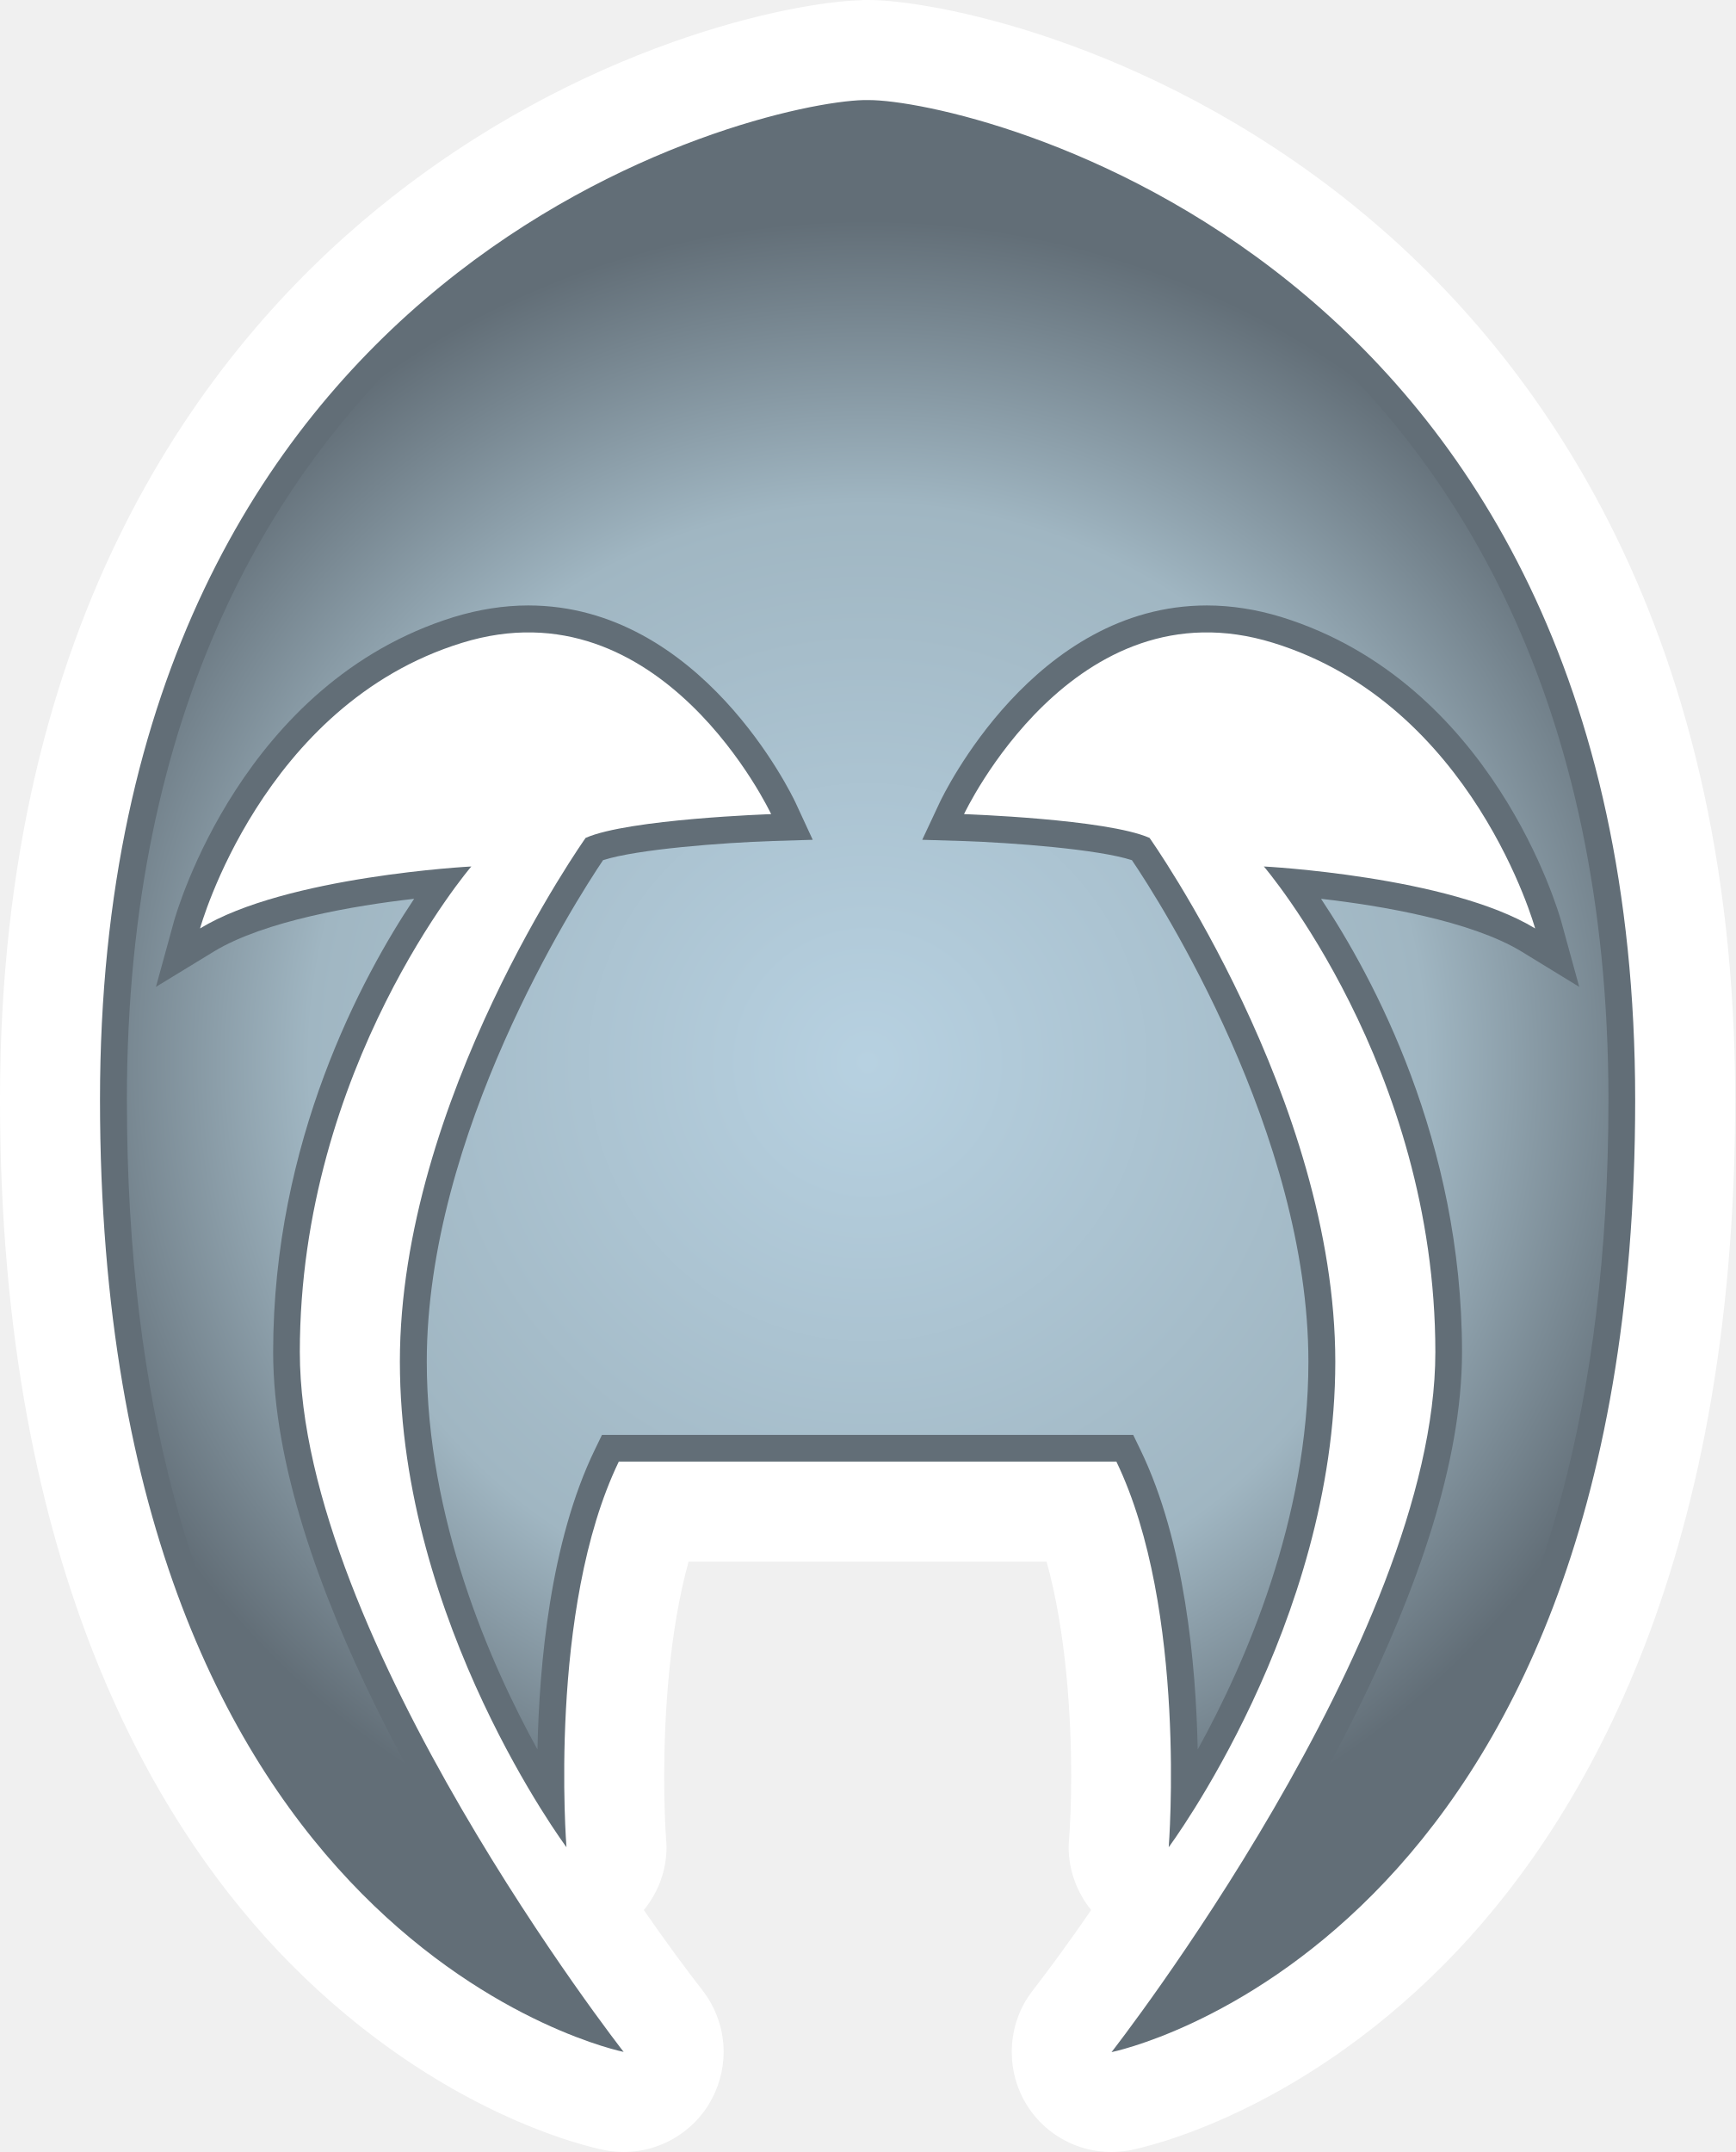
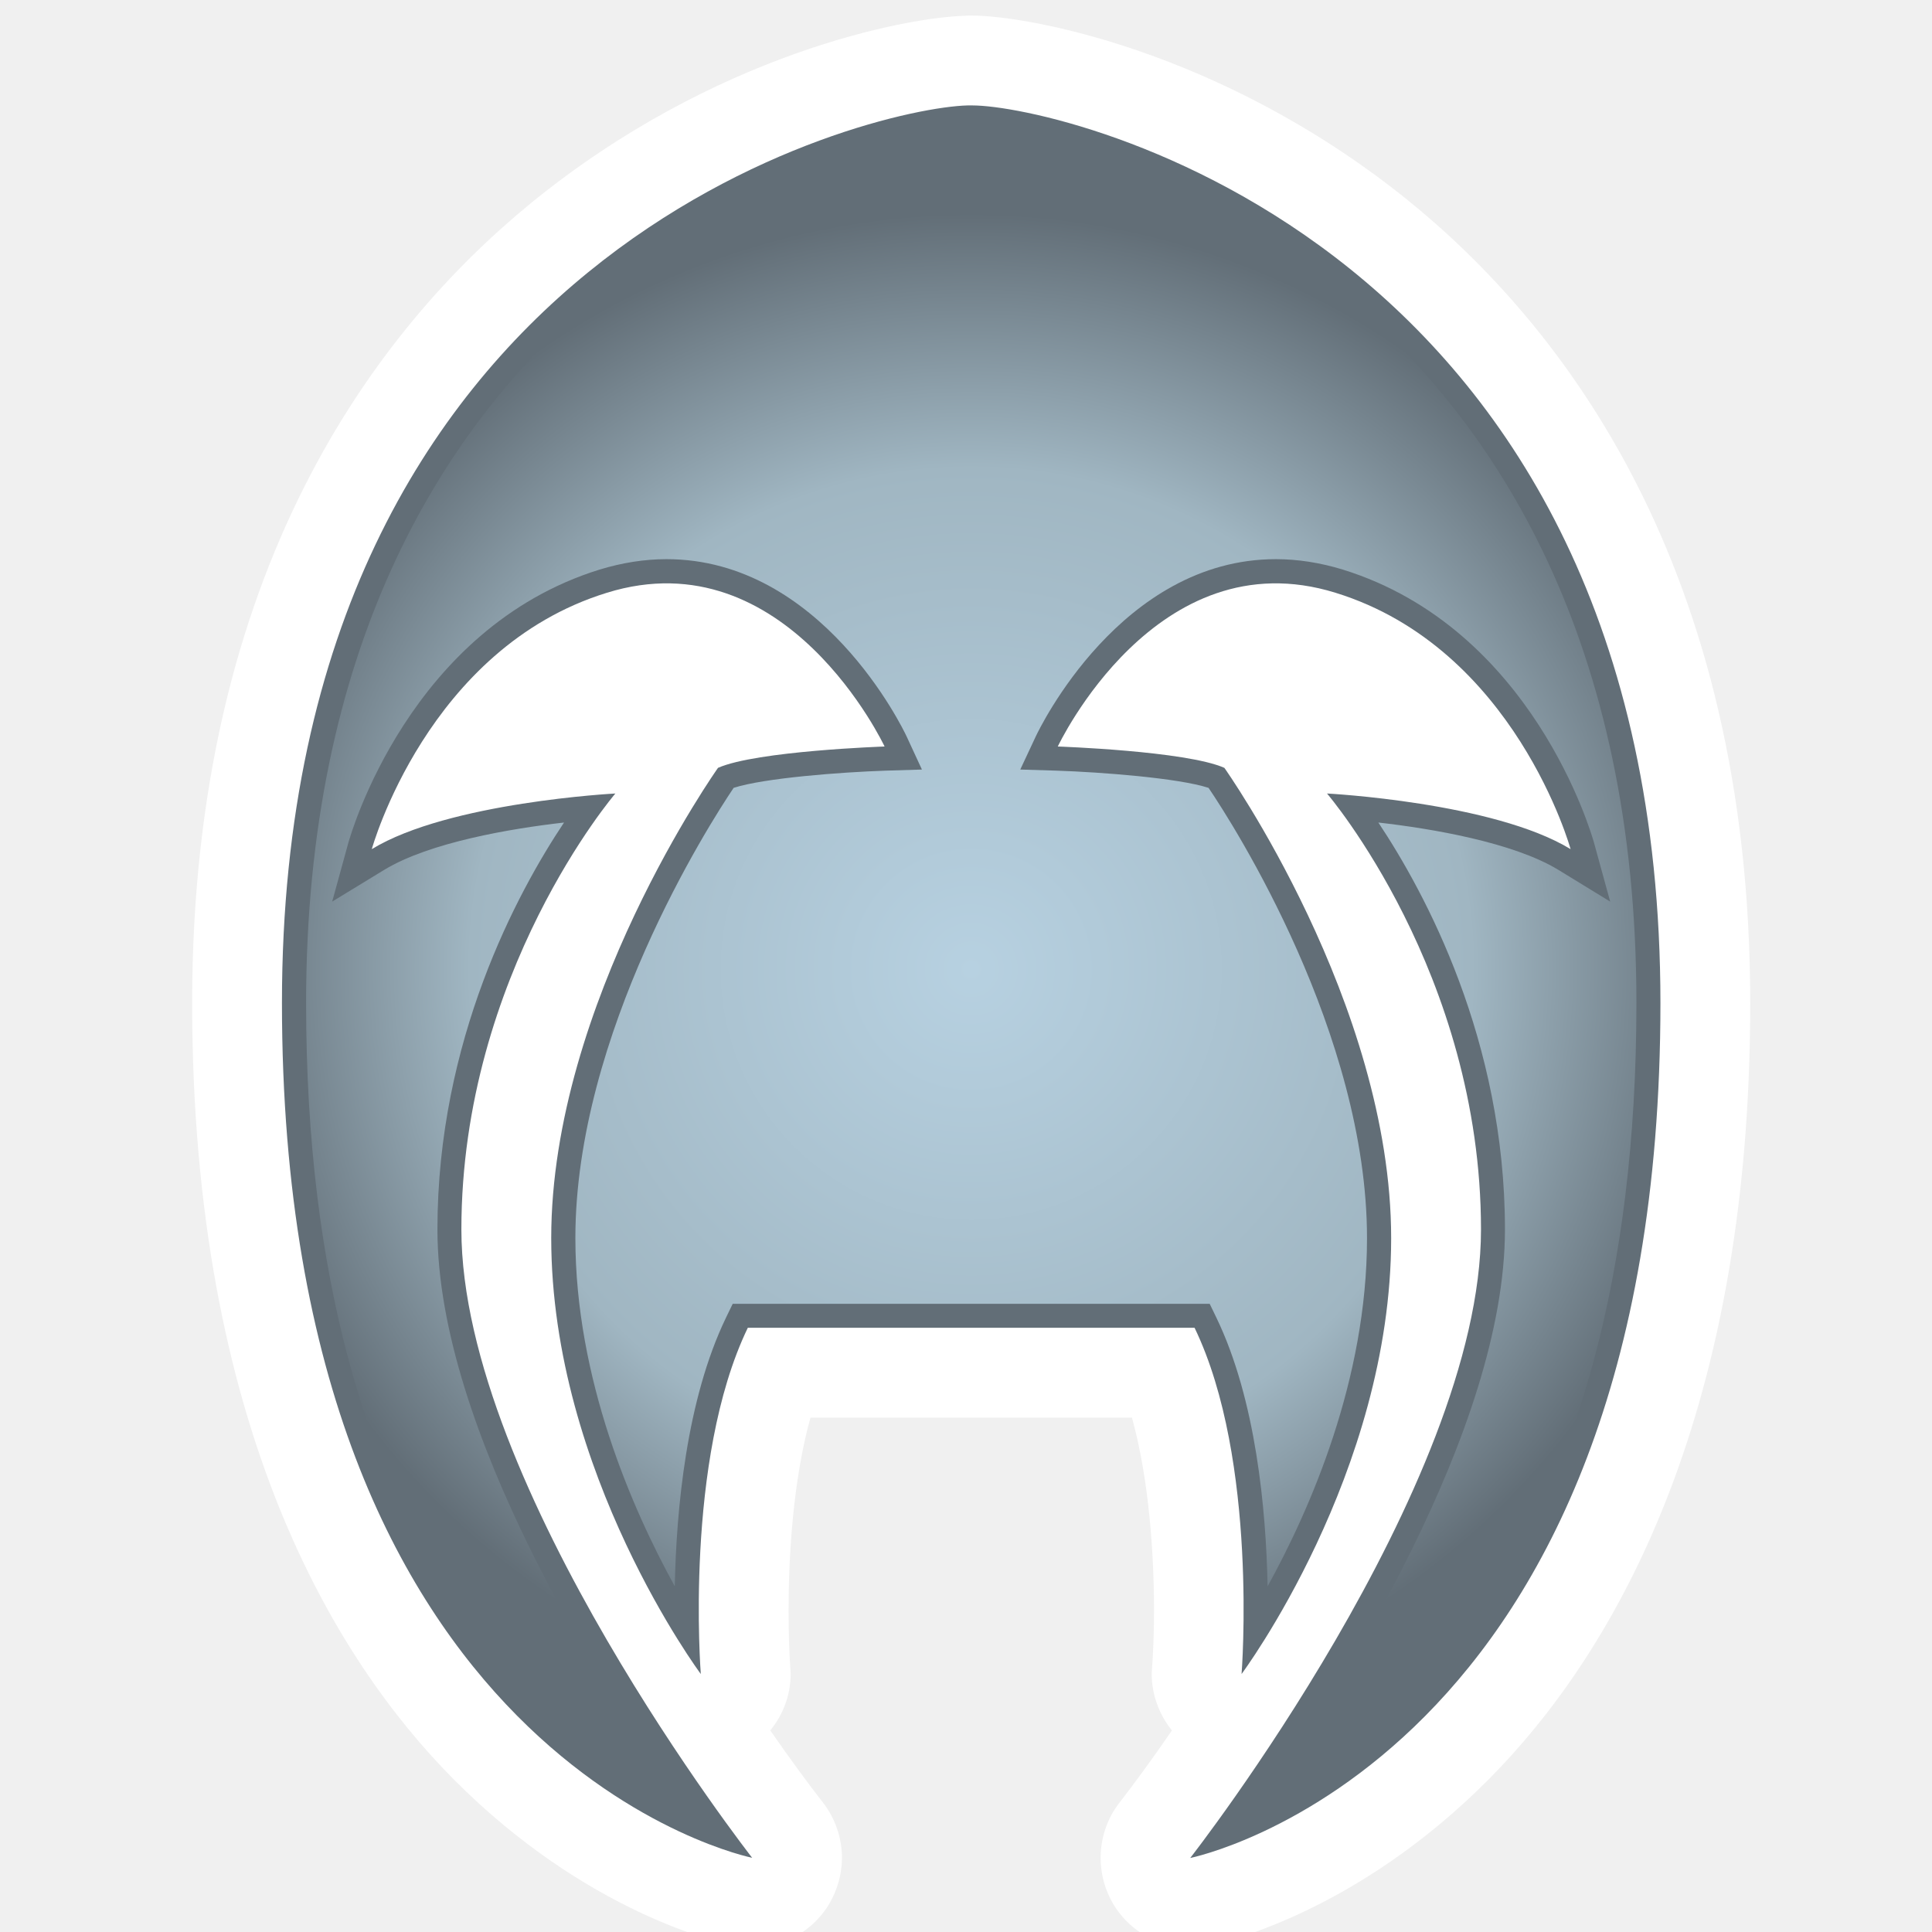
- <svg xmlns="http://www.w3.org/2000/svg" version="1.1" width="600" height="744.028" id="svg4165">
+ <svg xmlns="http://www.w3.org/2000/svg" version="1.1" width="744" height="744" id="svg4165">
  <defs id="defs4167">
    <radialGradient cx="0" cy="0" r="1" fx="0" fy="0" id="radialGradient278" gradientUnits="userSpaceOnUse" gradientTransform="matrix(15.68388,0,0,-15.68388,665.501,483.9775)" spreadMethod="pad">
      <stop id="stop280" style="stop-color:#b7d1e1;stop-opacity:1" offset="0" />
      <stop id="stop282" style="stop-color:#a0b6c2;stop-opacity:1" offset="0.663" />
      <stop id="stop284" style="stop-color:#626e77;stop-opacity:1" offset="1" />
    </radialGradient>
  </defs>
-   <path d="M 297.823,0.074 C 275.15,0.595 201.122,14.601 130.646,72.075 71.052,120.695 0,213.547 0,380.221 0,543.324 54.703,632.772 100.552,679.048 c 51.224,51.652 102.598,63.147 108.345,64.3 14.155,2.846 28.551,-3.478 36.177,-15.754 3.404,-5.599 5.152,-11.923 5.152,-18.172 0,-7.477 -2.474,-15.047 -7.328,-21.297 -5.375,-6.901 -12.425,-16.405 -20.274,-27.751 4.929,-6.026 7.849,-13.652 7.849,-21.725 0,-0.873 -0.074,-1.804 -0.149,-2.678 -0.372,-5.171 -0.65,-12.797 -0.65,-21.874 0,-21.074 1.73,-50.053 8.426,-74.177 l 56.525,0 10.676,0 56.6,0 c 6.696,24.124 8.5,53.103 8.5,74.177 0,9.077 -0.354,16.777 -0.725,21.874 -0.074,0.875 -0.149,1.804 -0.149,2.678 0,8.072 2.92,15.698 7.775,21.725 -7.775,11.346 -14.824,20.851 -20.2,27.826 -4.855,6.175 -7.254,13.745 -7.254,21.297 0,6.25 1.674,12.499 5.078,18.098 7.626,12.35 22.022,18.6 36.177,15.754 5.673,-1.153 57.121,-12.648 108.345,-64.3 C 545.353,632.772 600,543.324 600,380.295 600,212.3 527.925,119.245 467.549,70.624 395.828,13.02 321,0 300.429,0 l -1.73,0 c -0.298,0 -0.595,0 -0.875,0.074" id="path272" style="fill:#ffffff;fill-opacity:1;fill-rule:nonzero;stroke:none" />
-   <path d="m 294.624,505.325 -80.65,0 c -24.626,51.02 -18.098,133.325 -18.098,133.325 0,0 -57.604,-77.376 -57.604,-167.902 0,-90.526 64.226,-181.052 64.226,-181.052 14.824,-6.547 64.151,-8.221 64.151,-8.221 0,0 -37.851,-80.65 -106.95,-59.204 -69.173,21.353 -90.526,98.729 -90.526,98.729 29.648,-18.098 93.8,-21.427 93.8,-21.427 0,0 -59.297,69.173 -59.297,167.902 0,98.747 111.972,241.949 111.972,241.949 0,0 -181.071,-36.177 -181.071,-329.201 0,-290.42 226.399,-344.676 264.045,-345.625 l 1.804,0 c 34.596,0 264.994,52.675 264.994,345.699 0,292.95 -181.071,329.201 -181.071,329.201 0,0 111.972,-143.201 111.972,-242.023 0,-98.729 -59.297,-167.902 -59.297,-167.902 0,0 64.151,3.329 93.8,21.427 0,0 -21.353,-77.376 -90.526,-98.729 -69.099,-21.446 -106.95,59.204 -106.95,59.204 0,0 49.327,1.674 64.151,8.221 0,0 64.226,90.601 64.226,181.127 0,90.526 -57.604,167.828 -57.604,167.828 0,0 6.529,-82.305 -18.098,-133.325 l -80.65,0 -10.751,0 z" id="path274" style="fill:#626e77;fill-opacity:1;fill-rule:nonzero;stroke:none" />
-   <g transform="matrix(18.59999,0,0,-18.59999,-12078.295,9369.244)" id="g276">
-     <path d="m 651.73,483.277 c 0,-11.562 5.239,-15.457 7.872,-16.683 l 0,0 c -1.731,2.461 -5.153,7.855 -5.153,11.996 l 0,0 c 0,3.922 1.653,6.976 2.621,8.426 l 0,0 c -1.105,-0.125 -2.785,-0.411 -3.718,-0.977 l 0,0 -1.082,-0.66 0.335,1.219 c 0.051,0.179 1.27,4.437 5.204,5.656 l 0,0 c 0.464,0.141 0.929,0.215 1.382,0.215 l 0,0 c 3.211,0 4.899,-3.516 4.969,-3.664 l 0,0 0.32,-0.692 -0.753,-0.023 c -0.926,-0.031 -2.516,-0.152 -3.145,-0.356 l 0,0 c -0.516,-0.765 -3.277,-5.089 -3.277,-9.32 l 0,0 c 0,-2.922 1.175,-5.609 2.058,-7.211 l 0,0 c 0.032,1.582 0.239,3.863 1.063,5.567 l 0,0 0.136,0.281 0.313,0 4.336,0 0.578,0 4.336,0 0.313,0 0.136,-0.281 c 0.824,-1.704 1.031,-3.985 1.063,-5.567 l 0,0 c 0.883,1.598 2.058,4.285 2.058,7.207 l 0,0 c 0,4.235 -2.761,8.559 -3.281,9.324 l 0,0 c -0.629,0.204 -2.219,0.325 -3.141,0.356 l 0,0 -0.757,0.023 0.324,0.692 c 0.07,0.148 1.758,3.664 4.969,3.664 l 0,0 c 0.453,0 0.921,-0.074 1.382,-0.215 l 0,0 c 3.934,-1.219 5.153,-5.477 5.204,-5.656 l 0,0 0.335,-1.219 -1.078,0.66 c -0.933,0.566 -2.617,0.852 -3.722,0.977 l 0,0 c 0.965,-1.45 2.621,-4.504 2.621,-8.426 l 0,0 c 0,-4.141 -3.426,-9.535 -5.153,-12 l 0,0 c 2.633,1.23 7.875,5.121 7.875,16.687 l 0,0 c 0,14.942 -11.488,18.086 -13.835,18.086 l 0,0 c -2.719,-0.066 -13.708,-3.504 -13.708,-18.086" id="path286" style="fill:url(#radialGradient278);fill-opacity:1;fill-rule:nonzero;stroke:none" />
+   <path d="M 371.823,6.074 C 349.15,6.595 275.122,20.601 204.646,78.075 145.052,126.695 74,219.547 74,386.221 c 0,163.103 54.703,252.551 100.552,298.827 51.224,51.652 102.598,63.147 108.345,64.3 14.155,2.846 28.551,-3.478 36.177,-15.754 3.404,-5.599 5.152,-11.923 5.152,-18.172 0,-7.477 -2.474,-15.047 -7.328,-21.297 -5.375,-6.901 -12.425,-16.405 -20.274,-27.751 4.929,-6.026 7.849,-13.652 7.849,-21.725 0,-0.873 -0.074,-1.804 -0.149,-2.678 -0.372,-5.171 -0.65,-12.797 -0.65,-21.874 0,-21.074 1.73,-50.053 8.426,-74.177 h 56.525 10.676 56.6 c 6.696,24.124 8.5,53.103 8.5,74.177 0,9.077 -0.354,16.777 -0.725,21.874 -0.074,0.875 -0.149,1.804 -0.149,2.678 0,8.072 2.92,15.698 7.775,21.725 -7.775,11.346 -14.824,20.851 -20.2,27.826 -4.855,6.175 -7.254,13.745 -7.254,21.297 0,6.25 1.674,12.499 5.078,18.098 7.626,12.35 22.022,18.6 36.177,15.754 5.673,-1.153 57.121,-12.648 108.345,-64.3 C 619.353,638.772 674,549.324 674,386.295 674,218.3 601.925,125.245 541.549,76.624 469.828,19.02 395,6 374.429,6 h -1.73 c -0.298,0 -0.595,0 -0.875,0.074" id="path272" style="fill:#ffffff;fill-opacity:1;fill-rule:nonzero;stroke:none" />
+   <path d="M 368.624,511.325 H 287.974 c -24.626,51.02 -18.098,133.325 -18.098,133.325 0,0 -57.604,-77.376 -57.604,-167.902 0,-90.526 64.226,-181.052 64.226,-181.052 14.824,-6.547 64.151,-8.221 64.151,-8.221 0,0 -37.851,-80.65 -106.95,-59.204 -69.173,21.353 -90.526,98.729 -90.526,98.729 29.648,-18.098 93.8,-21.427 93.8,-21.427 0,0 -59.297,69.173 -59.297,167.902 0,98.747 111.972,241.949 111.972,241.949 0,0 -181.071,-36.177 -181.071,-329.201 0,-290.42 226.399,-344.676 264.045,-345.625 h 1.804 c 34.596,0 264.994,52.675 264.994,345.699 0,292.95 -181.071,329.201 -181.071,329.201 0,0 111.972,-143.201 111.972,-242.023 0,-98.729 -59.297,-167.902 -59.297,-167.902 0,0 64.151,3.329 93.8,21.427 0,0 -21.353,-77.376 -90.526,-98.729 -69.099,-21.446 -106.95,59.204 -106.95,59.204 0,0 49.327,1.674 64.151,8.221 0,0 64.226,90.601 64.226,181.127 0,90.526 -57.604,167.828 -57.604,167.828 0,0 6.529,-82.305 -18.098,-133.325 h -80.65 z" id="path274" style="fill:#626e77;fill-opacity:1;fill-rule:nonzero;stroke:none" />
+   <g transform="matrix(18.59999,0,0,-18.59999,-12004.295,9375.244)" id="g276">
+     <path d="m 651.73,483.277 c 0,-11.562 5.239,-15.457 7.872,-16.683 v 0 c -1.731,2.461 -5.153,7.855 -5.153,11.996 v 0 c 0,3.922 1.653,6.976 2.621,8.426 v 0 c -1.105,-0.125 -2.785,-0.411 -3.718,-0.977 v 0 l -1.082,-0.66 0.335,1.219 c 0.051,0.179 1.27,4.437 5.204,5.656 v 0 c 0.464,0.141 0.929,0.215 1.382,0.215 v 0 c 3.211,0 4.899,-3.516 4.969,-3.664 v 0 l 0.32,-0.692 -0.753,-0.023 c -0.926,-0.031 -2.516,-0.152 -3.145,-0.356 v 0 c -0.516,-0.765 -3.277,-5.089 -3.277,-9.32 v 0 c 0,-2.922 1.175,-5.609 2.058,-7.211 v 0 c 0.032,1.582 0.239,3.863 1.063,5.567 v 0 l 0.136,0.281 h 0.313 4.336 0.578 4.336 0.313 l 0.136,-0.281 c 0.824,-1.704 1.031,-3.985 1.063,-5.567 v 0 c 0.883,1.598 2.058,4.285 2.058,7.207 v 0 c 0,4.235 -2.761,8.559 -3.281,9.324 v 0 c -0.629,0.204 -2.219,0.325 -3.141,0.356 v 0 l -0.757,0.023 0.324,0.692 c 0.07,0.148 1.758,3.664 4.969,3.664 v 0 c 0.453,0 0.921,-0.074 1.382,-0.215 v 0 c 3.934,-1.219 5.153,-5.477 5.204,-5.656 v 0 l 0.335,-1.219 -1.078,0.66 c -0.933,0.566 -2.617,0.852 -3.722,0.977 v 0 c 0.965,-1.45 2.621,-4.504 2.621,-8.426 v 0 c 0,-4.141 -3.426,-9.535 -5.153,-12 v 0 c 2.633,1.23 7.875,5.121 7.875,16.687 v 0 c 0,14.942 -11.488,18.086 -13.835,18.086 v 0 c -2.719,-0.066 -13.708,-3.504 -13.708,-18.086" id="path286" style="fill:url(#radialGradient278);fill-opacity:1;fill-rule:nonzero;stroke:none" />
  </g>
</svg>
